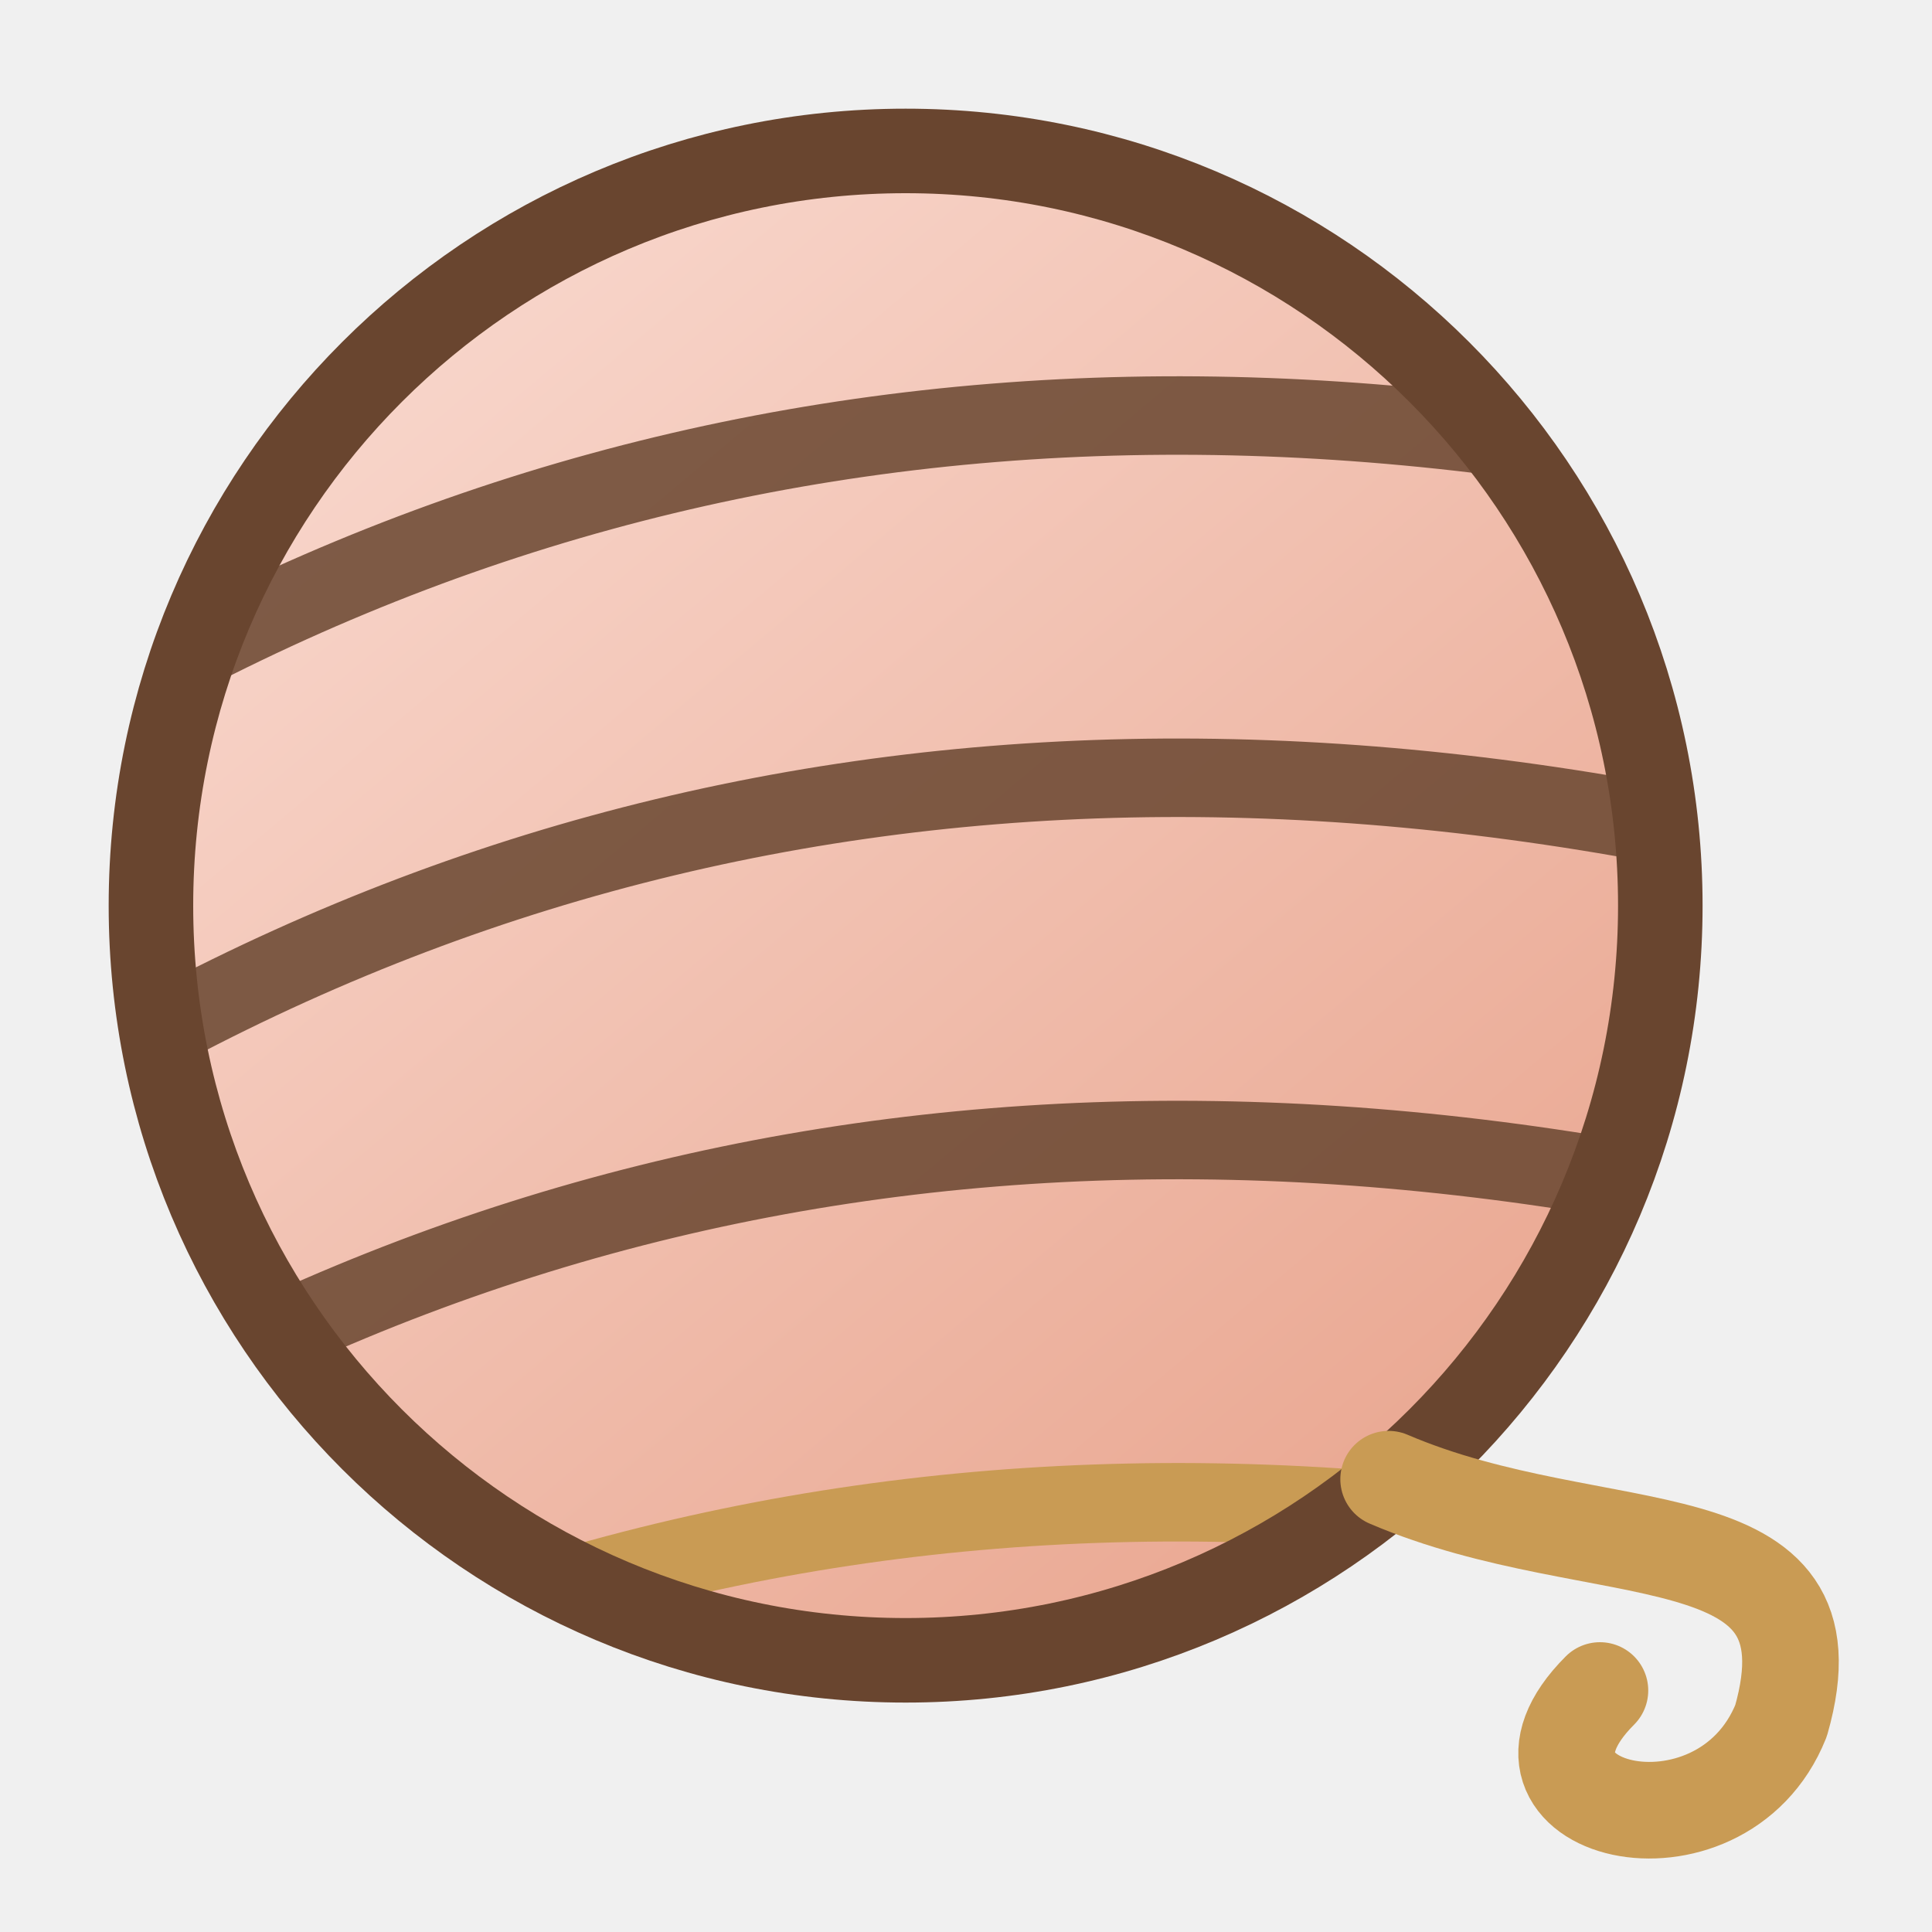
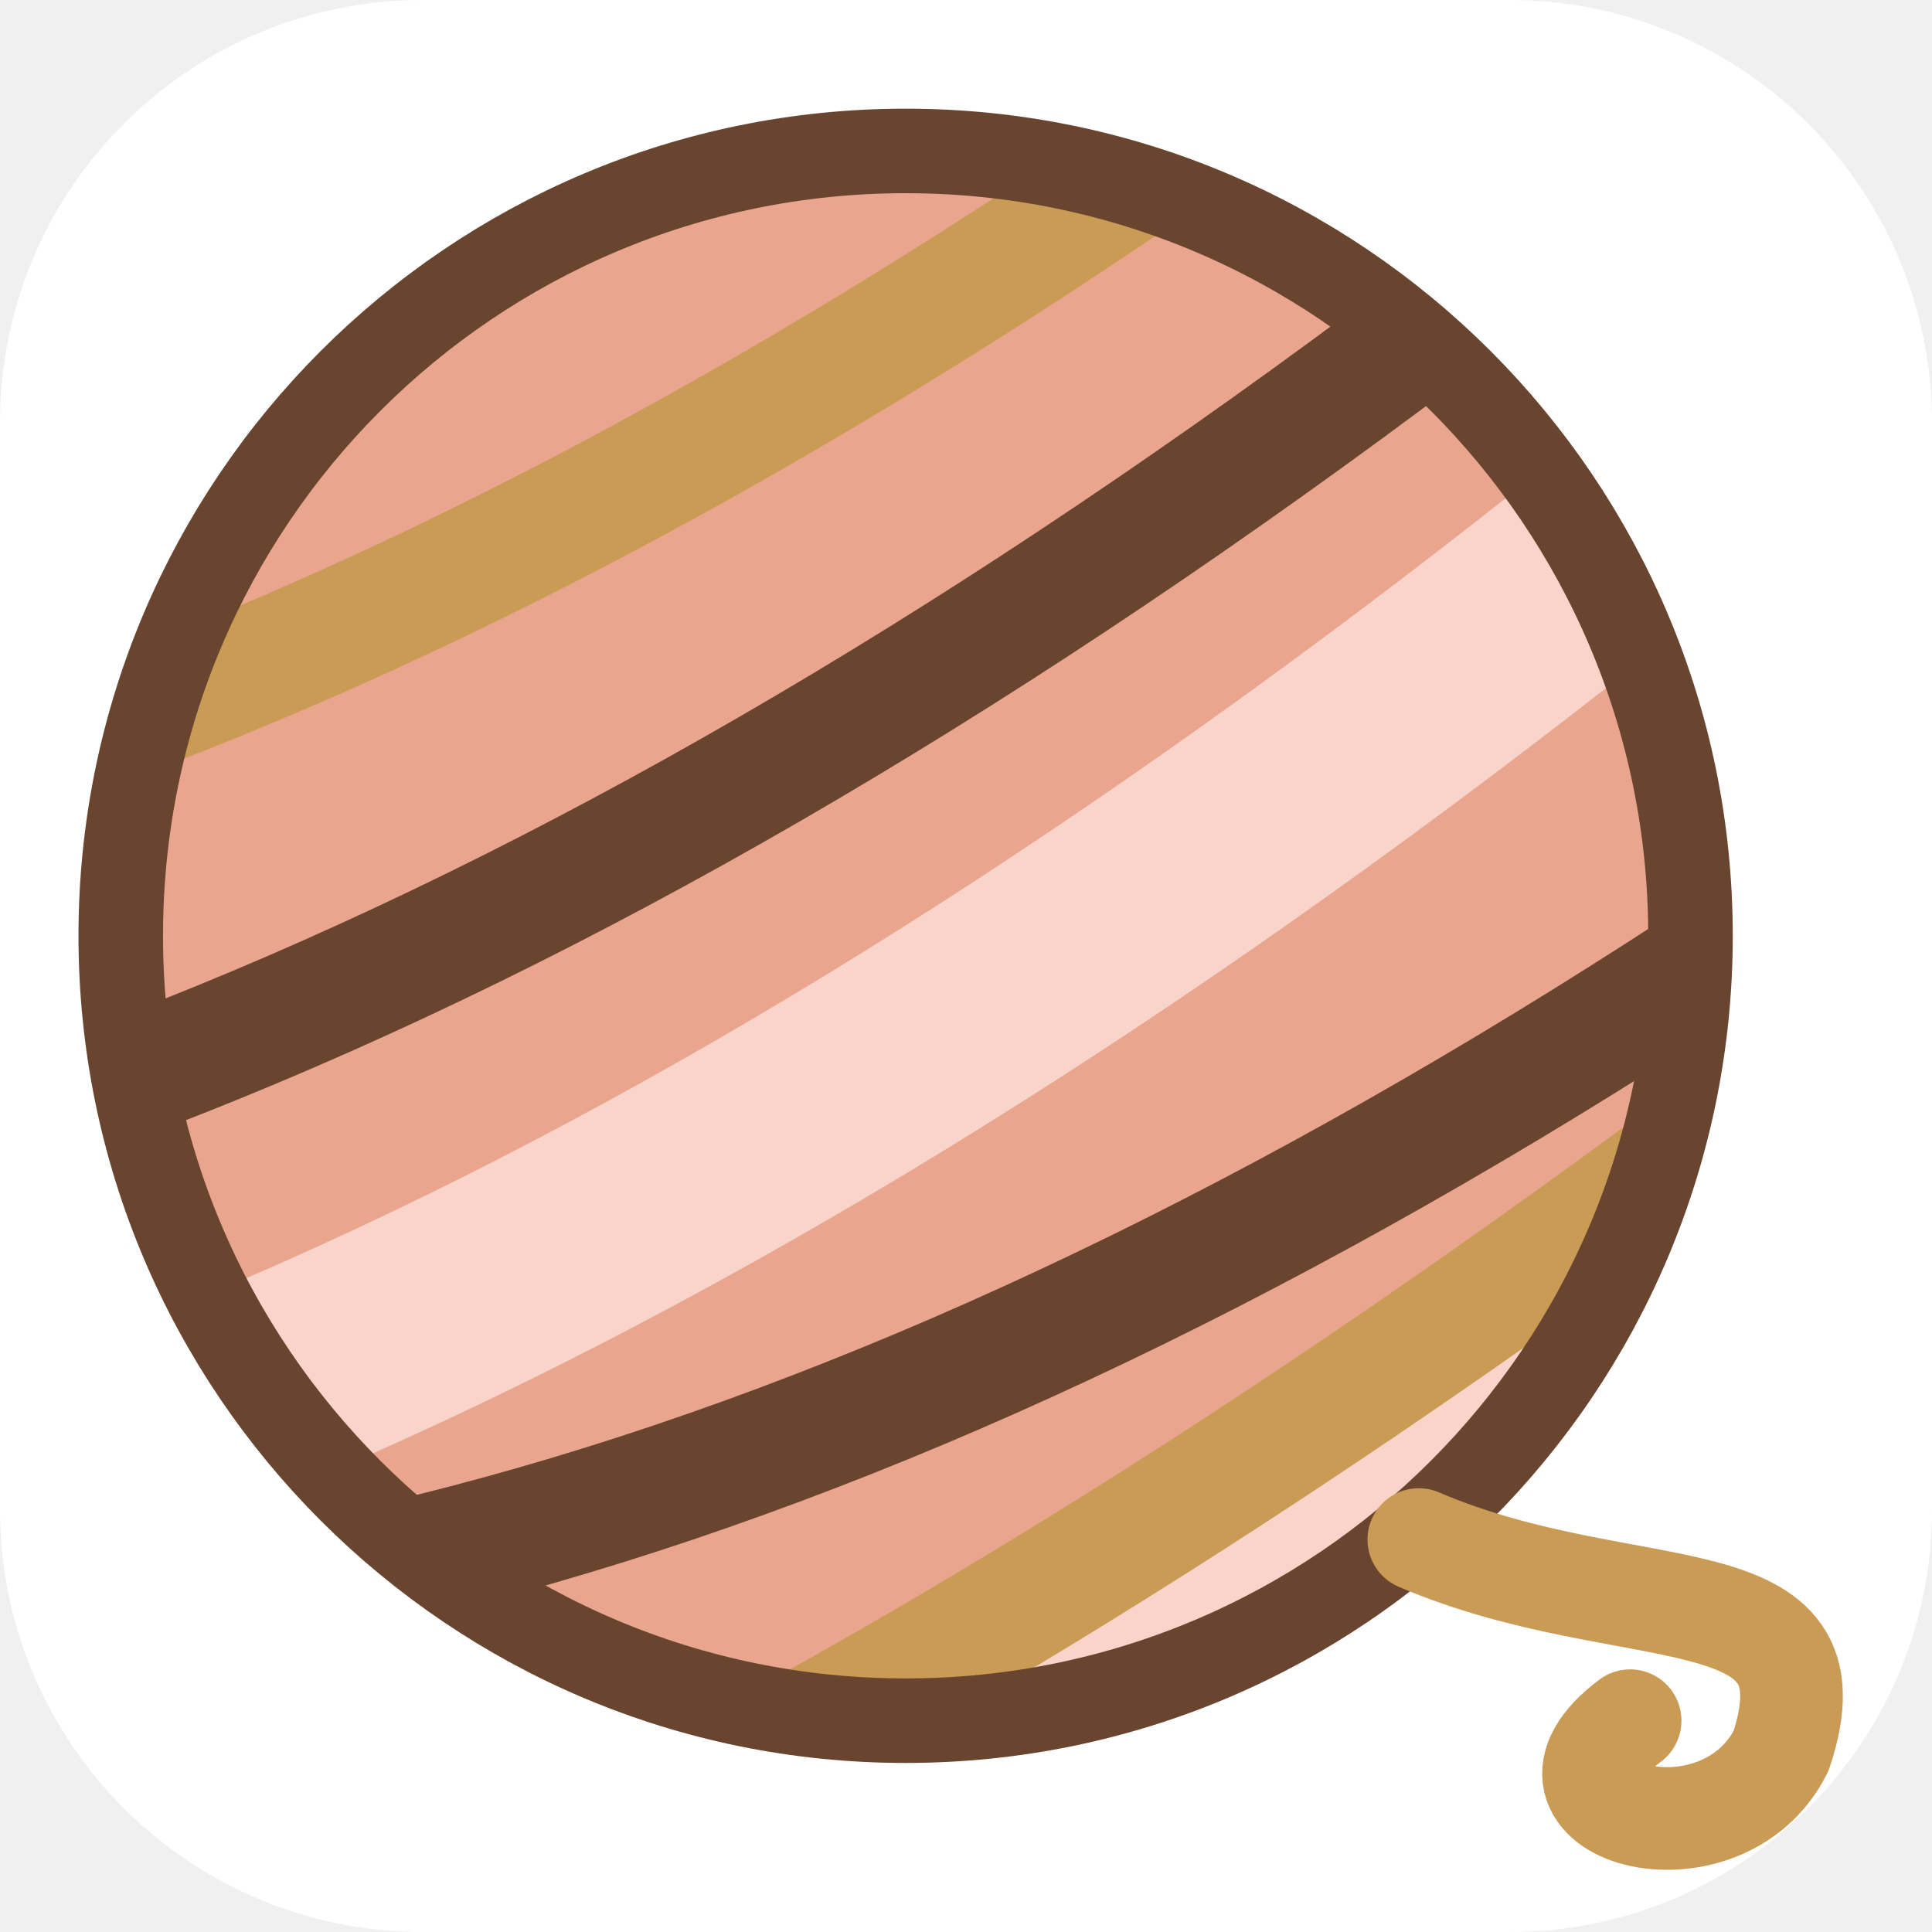
<svg xmlns="http://www.w3.org/2000/svg" viewBox="0 0 64 64">
+   <rect width="64" height="64" rx="14" fill="#FFFFFF" />
  <defs>
-     <linearGradient id="b" x1="0.1" y1="0.05" x2="0.9" y2="1">
-       <stop offset="0" stop-color="#F9D9CF" />
-       <stop offset="1" stop-color="#E8A38C" />
-     </linearGradient>
    <clipPath id="c">
-       <circle cx="30" cy="30" r="25" />
+       <circle cx="30" cy="31" r="26" />
    </clipPath>
  </defs>
-   <circle cx="30" cy="30" r="25" fill="url(#b)" />
-   <g clip-path="url(#c)" fill="none" stroke-linecap="round">
-     <g stroke="#69452F" stroke-width="2.6" opacity=".85">
-       <path d="M-4 28Q26 6 66 18" />
-       <path d="M-4 40Q26 18 66 30" />
-       <path d="M-4 52Q26 30 66 42" />
+   <circle cx="30" cy="31" r="26" fill="#E9A58E" />
+   <g clip-path="url(#c)" fill="none" stroke-linecap="butt">
+     <g id="b">
+       <path d="M-10 52Q26 44 70 4" stroke="#F8D4CA" stroke-width="7" />
+       <path d="M-10 40Q26 32 70 -8" stroke="#69452F" stroke-width="4" />
    </g>
-     <path d="M-4 16Q26 -6 66 6" stroke="#C99B54" stroke-width="2.6" />
-     <path d="M-4 64Q26 42 66 54" stroke="#C99B54" stroke-width="2.6" />
+     <use href="#b" x="22" y="12" />
+     <path d="M-10 72Q26 64 74 24" stroke="#C99B54" stroke-width="4" />
+     <path d="M-10 28Q26 20 70 -20" stroke="#C99B54" stroke-width="4" />
  </g>
-   <circle cx="30" cy="30" r="25" fill="none" stroke="#69452F" stroke-width="2.8" />
-   <path d="M46 49C53 52 61 50 59 57C57 62 49 60 53 56" fill="none" stroke="#C99B54" stroke-width="3.2" stroke-linecap="round" stroke-linejoin="round" />
+   <circle cx="30" cy="31" r="26" fill="none" stroke="#69452F" stroke-width="2.8" />
+   <path d="M47 51C54 54 61 52 59 58C57 62 50 60 54 57" fill="none" stroke="#C99B54" stroke-width="3.4" stroke-linecap="round" stroke-linejoin="round" />
</svg>
